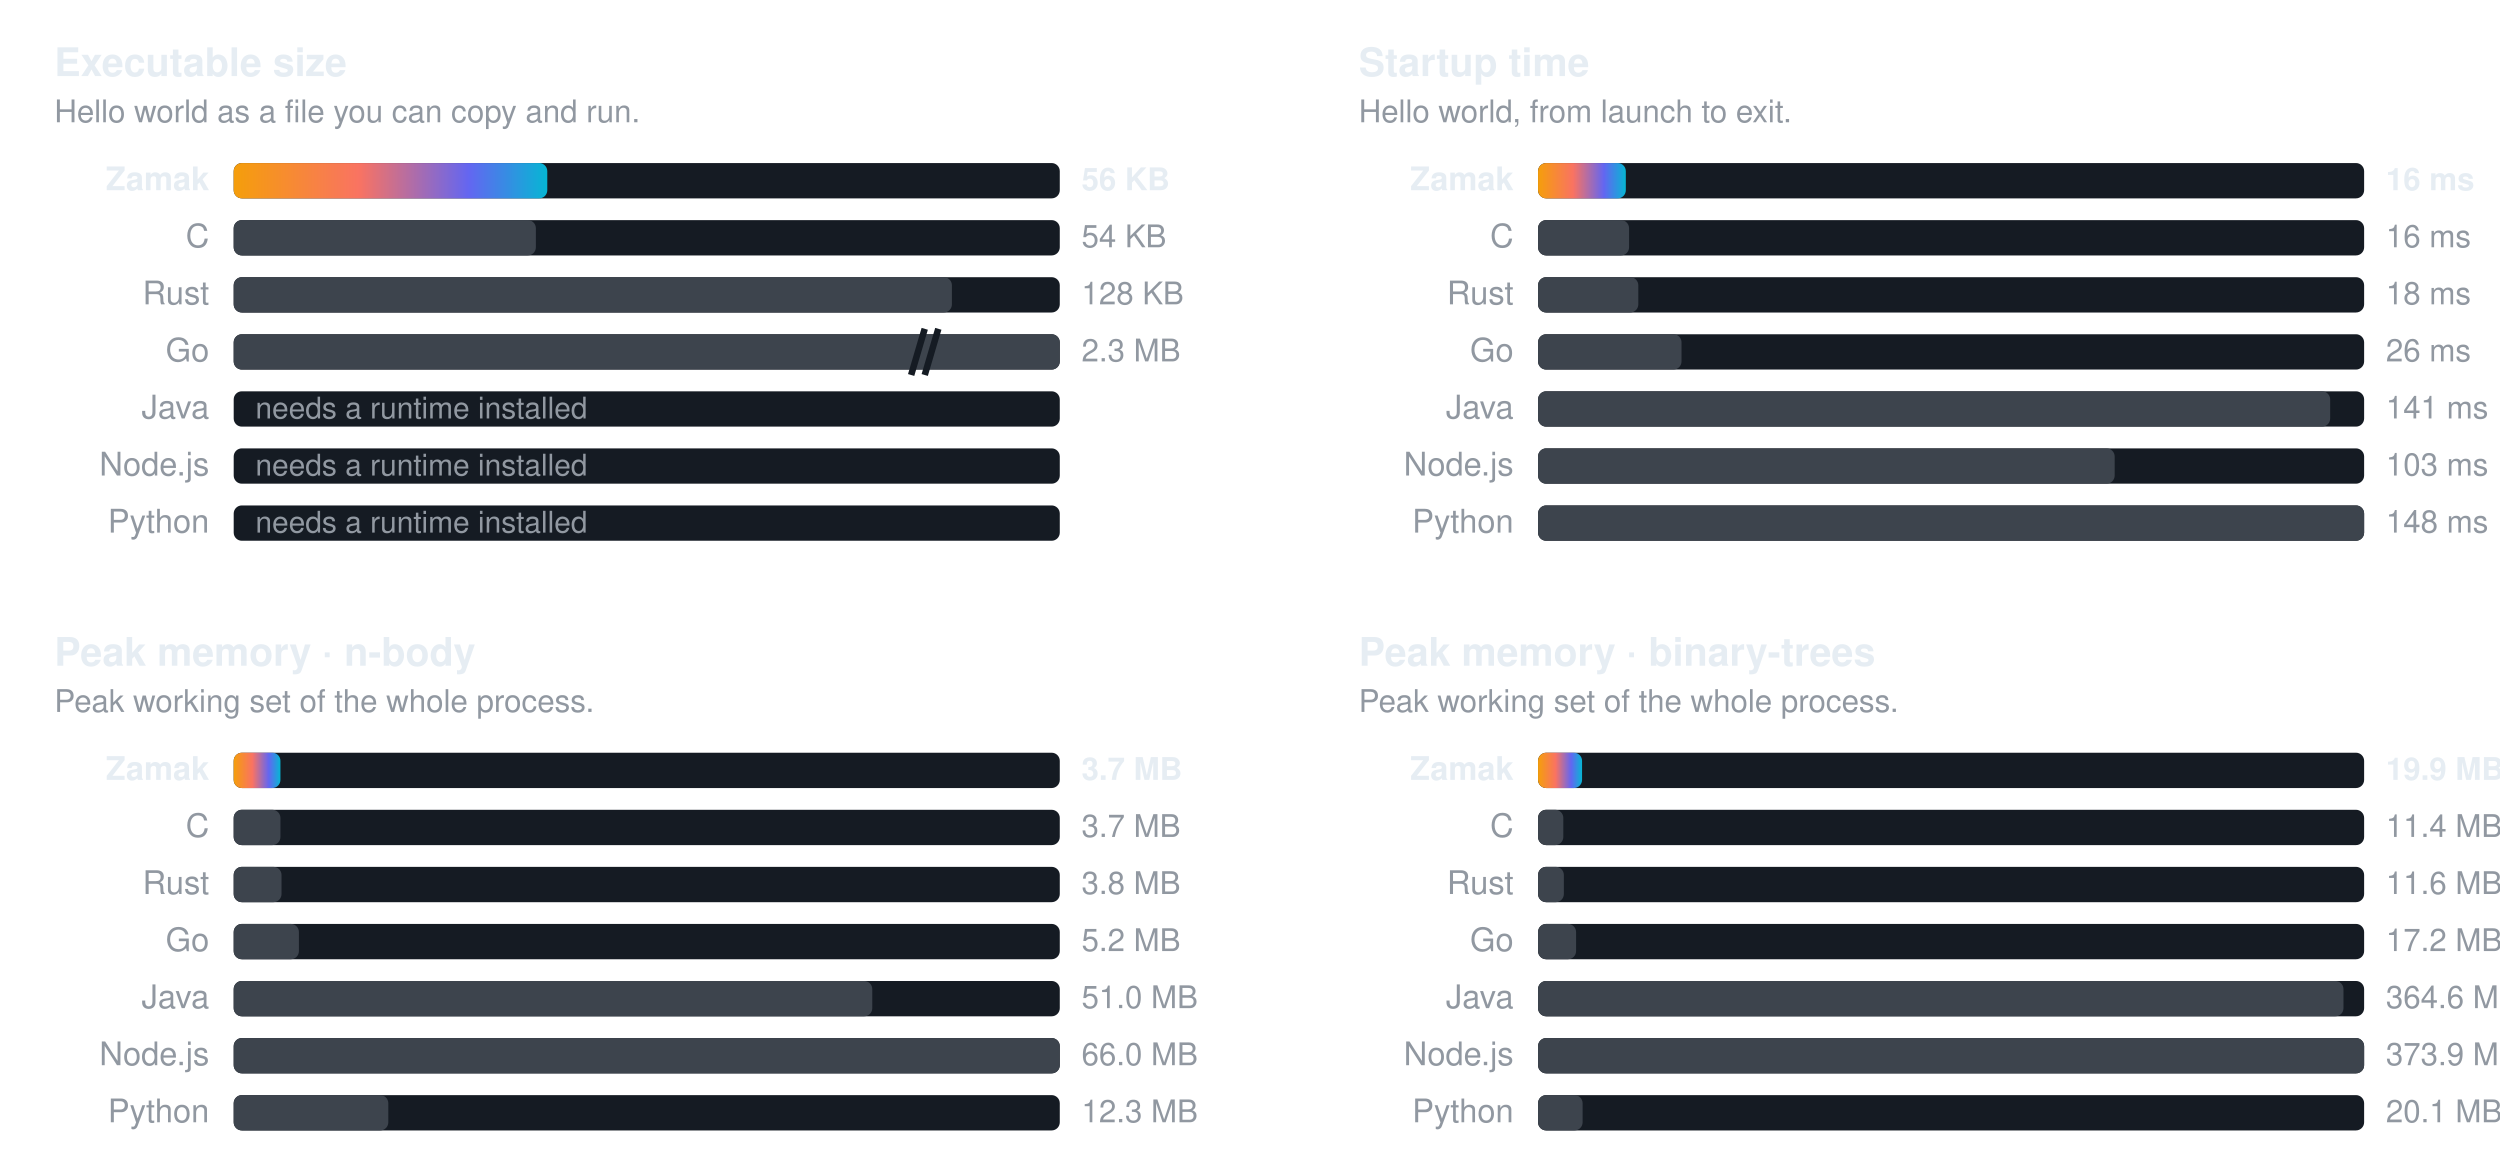
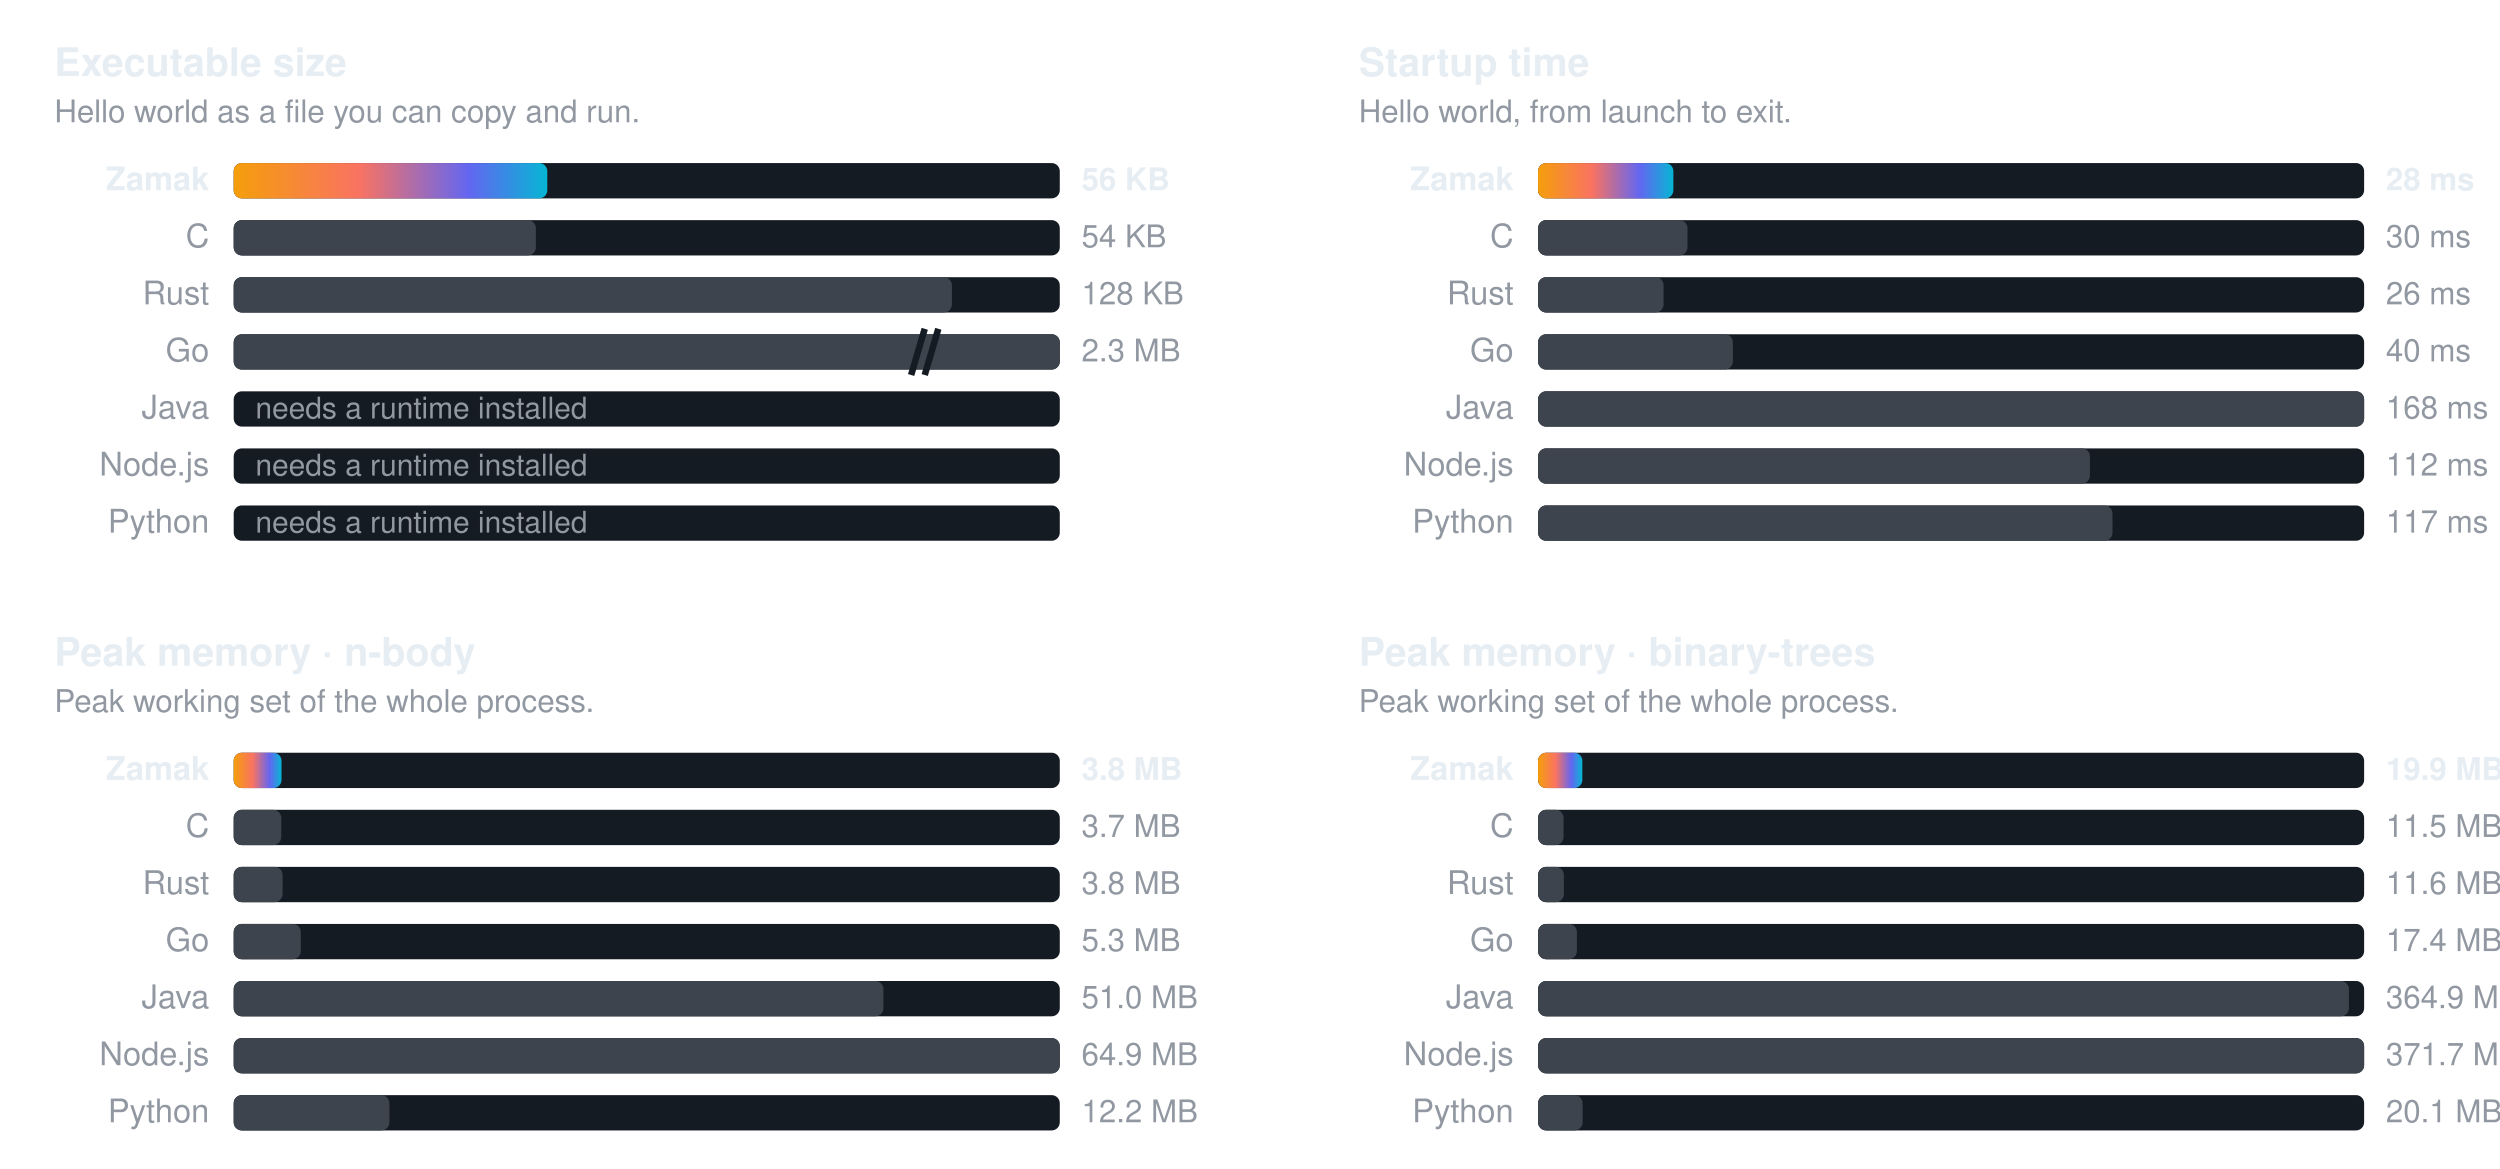
<svg xmlns="http://www.w3.org/2000/svg" viewBox="0 0 920 430" width="920" height="430" role="img" aria-label="Executable size, startup time, and peak memory of Zamak, C, Rust, Go, Java, Node.js, and Python" font-family="-apple-system, 'Segoe UI', Helvetica, Arial, sans-serif">
  <defs>
    <linearGradient id="brand" x1="0" x2="1" y1="0" y2="0">
      <stop offset="0" stop-color="#f59e0b" />
      <stop offset="0.4" stop-color="#f97362" />
      <stop offset="0.75" stop-color="#6366f1" />
      <stop offset="1" stop-color="#06b6d4" />
    </linearGradient>
  </defs>
  <text x="20" y="28" font-size="14.5" font-weight="600" fill="#e6edf3">Executable size</text>
  <text x="20" y="45" font-size="11.5" fill="#9198a1">Hello world as a file you can copy and run.</text>
  <text x="77" y="70" font-size="12" text-anchor="end" font-weight="600" fill="#e6edf3">Zamak</text>
  <rect x="86" y="60" width="304" height="13" rx="3" fill="#151b23" />
  <rect x="86" y="60" width="115.4" height="13" rx="3" fill="url(#brand)" />
  <text x="398" y="70" font-size="11.5" font-weight="600" fill="#e6edf3">56 KB</text>
  <text x="77" y="91" font-size="12" text-anchor="end" font-weight="400" fill="#9198a1">C</text>
  <rect x="86" y="81" width="304" height="13" rx="3" fill="#151b23" />
  <rect x="86" y="81" width="111.2" height="13" rx="3" fill="#3d444d" />
  <text x="398" y="91" font-size="11.5" font-weight="400" fill="#9198a1">54 KB</text>
  <text x="77" y="112" font-size="12" text-anchor="end" font-weight="400" fill="#9198a1">Rust</text>
  <rect x="86" y="102" width="304" height="13" rx="3" fill="#151b23" />
  <rect x="86" y="102" width="264.3" height="13" rx="3" fill="#3d444d" />
  <text x="398" y="112" font-size="11.5" font-weight="400" fill="#9198a1">128 KB</text>
  <text x="77" y="133" font-size="12" text-anchor="end" font-weight="400" fill="#9198a1">Go</text>
  <rect x="86" y="123" width="304" height="13" rx="3" fill="#151b23" />
  <rect x="86" y="123" width="304.0" height="13" rx="3" fill="#3d444d" />
  <path d="M335.3 138 l5 -17" stroke="#151b23" stroke-width="2.4" />
  <path d="M340.3 138 l5 -17" stroke="#151b23" stroke-width="2.4" />
  <text x="398" y="133" font-size="11.5" font-weight="400" fill="#9198a1">2.3 MB</text>
  <text x="77" y="154" font-size="12" text-anchor="end" font-weight="400" fill="#9198a1">Java</text>
  <rect x="86" y="144" width="304" height="13" rx="3" fill="#151b23" />
  <text x="94" y="154" font-size="11" fill="#9198a1">needs a runtime installed</text>
  <text x="77" y="175" font-size="12" text-anchor="end" font-weight="400" fill="#9198a1">Node.js</text>
  <rect x="86" y="165" width="304" height="13" rx="3" fill="#151b23" />
  <text x="94" y="175" font-size="11" fill="#9198a1">needs a runtime installed</text>
  <text x="77" y="196" font-size="12" text-anchor="end" font-weight="400" fill="#9198a1">Python</text>
  <rect x="86" y="186" width="304" height="13" rx="3" fill="#151b23" />
  <text x="94" y="196" font-size="11" fill="#9198a1">needs a runtime installed</text>
  <text x="500" y="28" font-size="14.5" font-weight="600" fill="#e6edf3">Startup time</text>
  <text x="500" y="45" font-size="11.5" fill="#9198a1">Hello world, from launch to exit.</text>
  <text x="557" y="70" font-size="12" text-anchor="end" font-weight="600" fill="#e6edf3">Zamak</text>
  <rect x="566" y="60" width="304" height="13" rx="3" fill="#151b23" />
-   <rect x="566" y="60" width="32.3" height="13" rx="3" fill="url(#brand)" />
-   <text x="878" y="70" font-size="11.5" font-weight="600" fill="#e6edf3">16 ms</text>
+   <rect x="566" y="60" width="49.8" height="13" rx="3" fill="url(#brand)" />
+   <text x="878" y="70" font-size="11.5" font-weight="600" fill="#e6edf3">28 ms</text>
  <text x="557" y="91" font-size="12" text-anchor="end" font-weight="400" fill="#9198a1">C</text>
  <rect x="566" y="81" width="304" height="13" rx="3" fill="#151b23" />
-   <rect x="566" y="81" width="33.5" height="13" rx="3" fill="#3d444d" />
-   <text x="878" y="91" font-size="11.5" font-weight="400" fill="#9198a1">16 ms</text>
+   <rect x="566" y="81" width="55.0" height="13" rx="3" fill="#3d444d" />
+   <text x="878" y="91" font-size="11.5" font-weight="400" fill="#9198a1">30 ms</text>
  <text x="557" y="112" font-size="12" text-anchor="end" font-weight="400" fill="#9198a1">Rust</text>
  <rect x="566" y="102" width="304" height="13" rx="3" fill="#151b23" />
-   <rect x="566" y="102" width="36.9" height="13" rx="3" fill="#3d444d" />
-   <text x="878" y="112" font-size="11.5" font-weight="400" fill="#9198a1">18 ms</text>
+   <rect x="566" y="102" width="46.2" height="13" rx="3" fill="#3d444d" />
+   <text x="878" y="112" font-size="11.5" font-weight="400" fill="#9198a1">26 ms</text>
  <text x="557" y="133" font-size="12" text-anchor="end" font-weight="400" fill="#9198a1">Go</text>
  <rect x="566" y="123" width="304" height="13" rx="3" fill="#151b23" />
-   <rect x="566" y="123" width="52.8" height="13" rx="3" fill="#3d444d" />
-   <text x="878" y="133" font-size="11.5" font-weight="400" fill="#9198a1">26 ms</text>
+   <rect x="566" y="123" width="71.7" height="13" rx="3" fill="#3d444d" />
+   <text x="878" y="133" font-size="11.5" font-weight="400" fill="#9198a1">40 ms</text>
  <text x="557" y="154" font-size="12" text-anchor="end" font-weight="400" fill="#9198a1">Java</text>
  <rect x="566" y="144" width="304" height="13" rx="3" fill="#151b23" />
-   <rect x="566" y="144" width="291.5" height="13" rx="3" fill="#3d444d" />
-   <text x="878" y="154" font-size="11.5" font-weight="400" fill="#9198a1">141 ms</text>
+   <rect x="566" y="144" width="304.0" height="13" rx="3" fill="#3d444d" />
+   <text x="878" y="154" font-size="11.5" font-weight="400" fill="#9198a1">168 ms</text>
  <text x="557" y="175" font-size="12" text-anchor="end" font-weight="400" fill="#9198a1">Node.js</text>
  <rect x="566" y="165" width="304" height="13" rx="3" fill="#151b23" />
-   <rect x="566" y="165" width="212.2" height="13" rx="3" fill="#3d444d" />
-   <text x="878" y="175" font-size="11.5" font-weight="400" fill="#9198a1">103 ms</text>
+   <rect x="566" y="165" width="203.1" height="13" rx="3" fill="#3d444d" />
+   <text x="878" y="175" font-size="11.5" font-weight="400" fill="#9198a1">112 ms</text>
  <text x="557" y="196" font-size="12" text-anchor="end" font-weight="400" fill="#9198a1">Python</text>
  <rect x="566" y="186" width="304" height="13" rx="3" fill="#151b23" />
-   <rect x="566" y="186" width="304.0" height="13" rx="3" fill="#3d444d" />
-   <text x="878" y="196" font-size="11.5" font-weight="400" fill="#9198a1">148 ms</text>
+   <rect x="566" y="186" width="211.4" height="13" rx="3" fill="#3d444d" />
+   <text x="878" y="196" font-size="11.5" font-weight="400" fill="#9198a1">117 ms</text>
  <text x="20" y="245" font-size="14.5" font-weight="600" fill="#e6edf3">Peak memory · n-body</text>
  <text x="20" y="262" font-size="11.5" fill="#9198a1">Peak working set of the whole process.</text>
  <text x="77" y="287" font-size="12" text-anchor="end" font-weight="600" fill="#e6edf3">Zamak</text>
  <rect x="86" y="277" width="304" height="13" rx="3" fill="#151b23" />
-   <rect x="86" y="277" width="17.2" height="13" rx="3" fill="url(#brand)" />
-   <text x="398" y="287" font-size="11.5" font-weight="600" fill="#e6edf3">3.7 MB</text>
+   <rect x="86" y="277" width="17.6" height="13" rx="3" fill="url(#brand)" />
+   <text x="398" y="287" font-size="11.5" font-weight="600" fill="#e6edf3">3.8 MB</text>
  <text x="77" y="308" font-size="12" text-anchor="end" font-weight="400" fill="#9198a1">C</text>
  <rect x="86" y="298" width="304" height="13" rx="3" fill="#151b23" />
-   <rect x="86" y="298" width="17.2" height="13" rx="3" fill="#3d444d" />
+   <rect x="86" y="298" width="17.5" height="13" rx="3" fill="#3d444d" />
  <text x="398" y="308" font-size="11.5" font-weight="400" fill="#9198a1">3.7 MB</text>
  <text x="77" y="329" font-size="12" text-anchor="end" font-weight="400" fill="#9198a1">Rust</text>
  <rect x="86" y="319" width="304" height="13" rx="3" fill="#151b23" />
-   <rect x="86" y="319" width="17.6" height="13" rx="3" fill="#3d444d" />
+   <rect x="86" y="319" width="18.0" height="13" rx="3" fill="#3d444d" />
  <text x="398" y="329" font-size="11.5" font-weight="400" fill="#9198a1">3.8 MB</text>
  <text x="77" y="350" font-size="12" text-anchor="end" font-weight="400" fill="#9198a1">Go</text>
  <rect x="86" y="340" width="304" height="13" rx="3" fill="#151b23" />
-   <rect x="86" y="340" width="24.0" height="13" rx="3" fill="#3d444d" />
-   <text x="398" y="350" font-size="11.5" font-weight="400" fill="#9198a1">5.2 MB</text>
+   <rect x="86" y="340" width="24.7" height="13" rx="3" fill="#3d444d" />
+   <text x="398" y="350" font-size="11.5" font-weight="400" fill="#9198a1">5.3 MB</text>
  <text x="77" y="371" font-size="12" text-anchor="end" font-weight="400" fill="#9198a1">Java</text>
  <rect x="86" y="361" width="304" height="13" rx="3" fill="#151b23" />
-   <rect x="86" y="361" width="235.0" height="13" rx="3" fill="#3d444d" />
+   <rect x="86" y="361" width="239.1" height="13" rx="3" fill="#3d444d" />
  <text x="398" y="371" font-size="11.5" font-weight="400" fill="#9198a1">51.0 MB</text>
  <text x="77" y="392" font-size="12" text-anchor="end" font-weight="400" fill="#9198a1">Node.js</text>
  <rect x="86" y="382" width="304" height="13" rx="3" fill="#151b23" />
  <rect x="86" y="382" width="304.0" height="13" rx="3" fill="#3d444d" />
-   <text x="398" y="392" font-size="11.5" font-weight="400" fill="#9198a1">66.0 MB</text>
+   <text x="398" y="392" font-size="11.5" font-weight="400" fill="#9198a1">64.9 MB</text>
  <text x="77" y="413" font-size="12" text-anchor="end" font-weight="400" fill="#9198a1">Python</text>
  <rect x="86" y="403" width="304" height="13" rx="3" fill="#151b23" />
-   <rect x="86" y="403" width="56.9" height="13" rx="3" fill="#3d444d" />
-   <text x="398" y="413" font-size="11.5" font-weight="400" fill="#9198a1">12.3 MB</text>
+   <rect x="86" y="403" width="57.3" height="13" rx="3" fill="#3d444d" />
+   <text x="398" y="413" font-size="11.5" font-weight="400" fill="#9198a1">12.2 MB</text>
  <text x="500" y="245" font-size="14.5" font-weight="600" fill="#e6edf3">Peak memory · binary-trees</text>
  <text x="500" y="262" font-size="11.5" fill="#9198a1">Peak working set of the whole process.</text>
  <text x="557" y="287" font-size="12" text-anchor="end" font-weight="600" fill="#e6edf3">Zamak</text>
  <rect x="566" y="277" width="304" height="13" rx="3" fill="#151b23" />
-   <rect x="566" y="277" width="16.2" height="13" rx="3" fill="url(#brand)" />
+   <rect x="566" y="277" width="16.3" height="13" rx="3" fill="url(#brand)" />
  <text x="878" y="287" font-size="11.5" font-weight="600" fill="#e6edf3">19.9 MB</text>
  <text x="557" y="308" font-size="12" text-anchor="end" font-weight="400" fill="#9198a1">C</text>
  <rect x="566" y="298" width="304" height="13" rx="3" fill="#151b23" />
-   <rect x="566" y="298" width="9.3" height="13" rx="3" fill="#3d444d" />
-   <text x="878" y="308" font-size="11.5" font-weight="400" fill="#9198a1">11.4 MB</text>
+   <rect x="566" y="298" width="9.4" height="13" rx="3" fill="#3d444d" />
+   <text x="878" y="308" font-size="11.5" font-weight="400" fill="#9198a1">11.5 MB</text>
  <text x="557" y="329" font-size="12" text-anchor="end" font-weight="400" fill="#9198a1">Rust</text>
  <rect x="566" y="319" width="304" height="13" rx="3" fill="#151b23" />
  <rect x="566" y="319" width="9.5" height="13" rx="3" fill="#3d444d" />
  <text x="878" y="329" font-size="11.5" font-weight="400" fill="#9198a1">11.6 MB</text>
  <text x="557" y="350" font-size="12" text-anchor="end" font-weight="400" fill="#9198a1">Go</text>
  <rect x="566" y="340" width="304" height="13" rx="3" fill="#151b23" />
-   <rect x="566" y="340" width="14.0" height="13" rx="3" fill="#3d444d" />
-   <text x="878" y="350" font-size="11.5" font-weight="400" fill="#9198a1">17.2 MB</text>
+   <rect x="566" y="340" width="14.3" height="13" rx="3" fill="#3d444d" />
+   <text x="878" y="350" font-size="11.5" font-weight="400" fill="#9198a1">17.4 MB</text>
  <text x="557" y="371" font-size="12" text-anchor="end" font-weight="400" fill="#9198a1">Java</text>
  <rect x="566" y="361" width="304" height="13" rx="3" fill="#151b23" />
-   <rect x="566" y="361" width="296.4" height="13" rx="3" fill="#3d444d" />
-   <text x="878" y="371" font-size="11.5" font-weight="400" fill="#9198a1">364.6 MB</text>
+   <rect x="566" y="361" width="298.4" height="13" rx="3" fill="#3d444d" />
+   <text x="878" y="371" font-size="11.5" font-weight="400" fill="#9198a1">364.9 MB</text>
  <text x="557" y="392" font-size="12" text-anchor="end" font-weight="400" fill="#9198a1">Node.js</text>
  <rect x="566" y="382" width="304" height="13" rx="3" fill="#151b23" />
  <rect x="566" y="382" width="304.0" height="13" rx="3" fill="#3d444d" />
-   <text x="878" y="392" font-size="11.5" font-weight="400" fill="#9198a1">373.9 MB</text>
+   <text x="878" y="392" font-size="11.5" font-weight="400" fill="#9198a1">371.7 MB</text>
  <text x="557" y="413" font-size="12" text-anchor="end" font-weight="400" fill="#9198a1">Python</text>
  <rect x="566" y="403" width="304" height="13" rx="3" fill="#151b23" />
  <rect x="566" y="403" width="16.4" height="13" rx="3" fill="#3d444d" />
  <text x="878" y="413" font-size="11.5" font-weight="400" fill="#9198a1">20.1 MB</text>
</svg>
